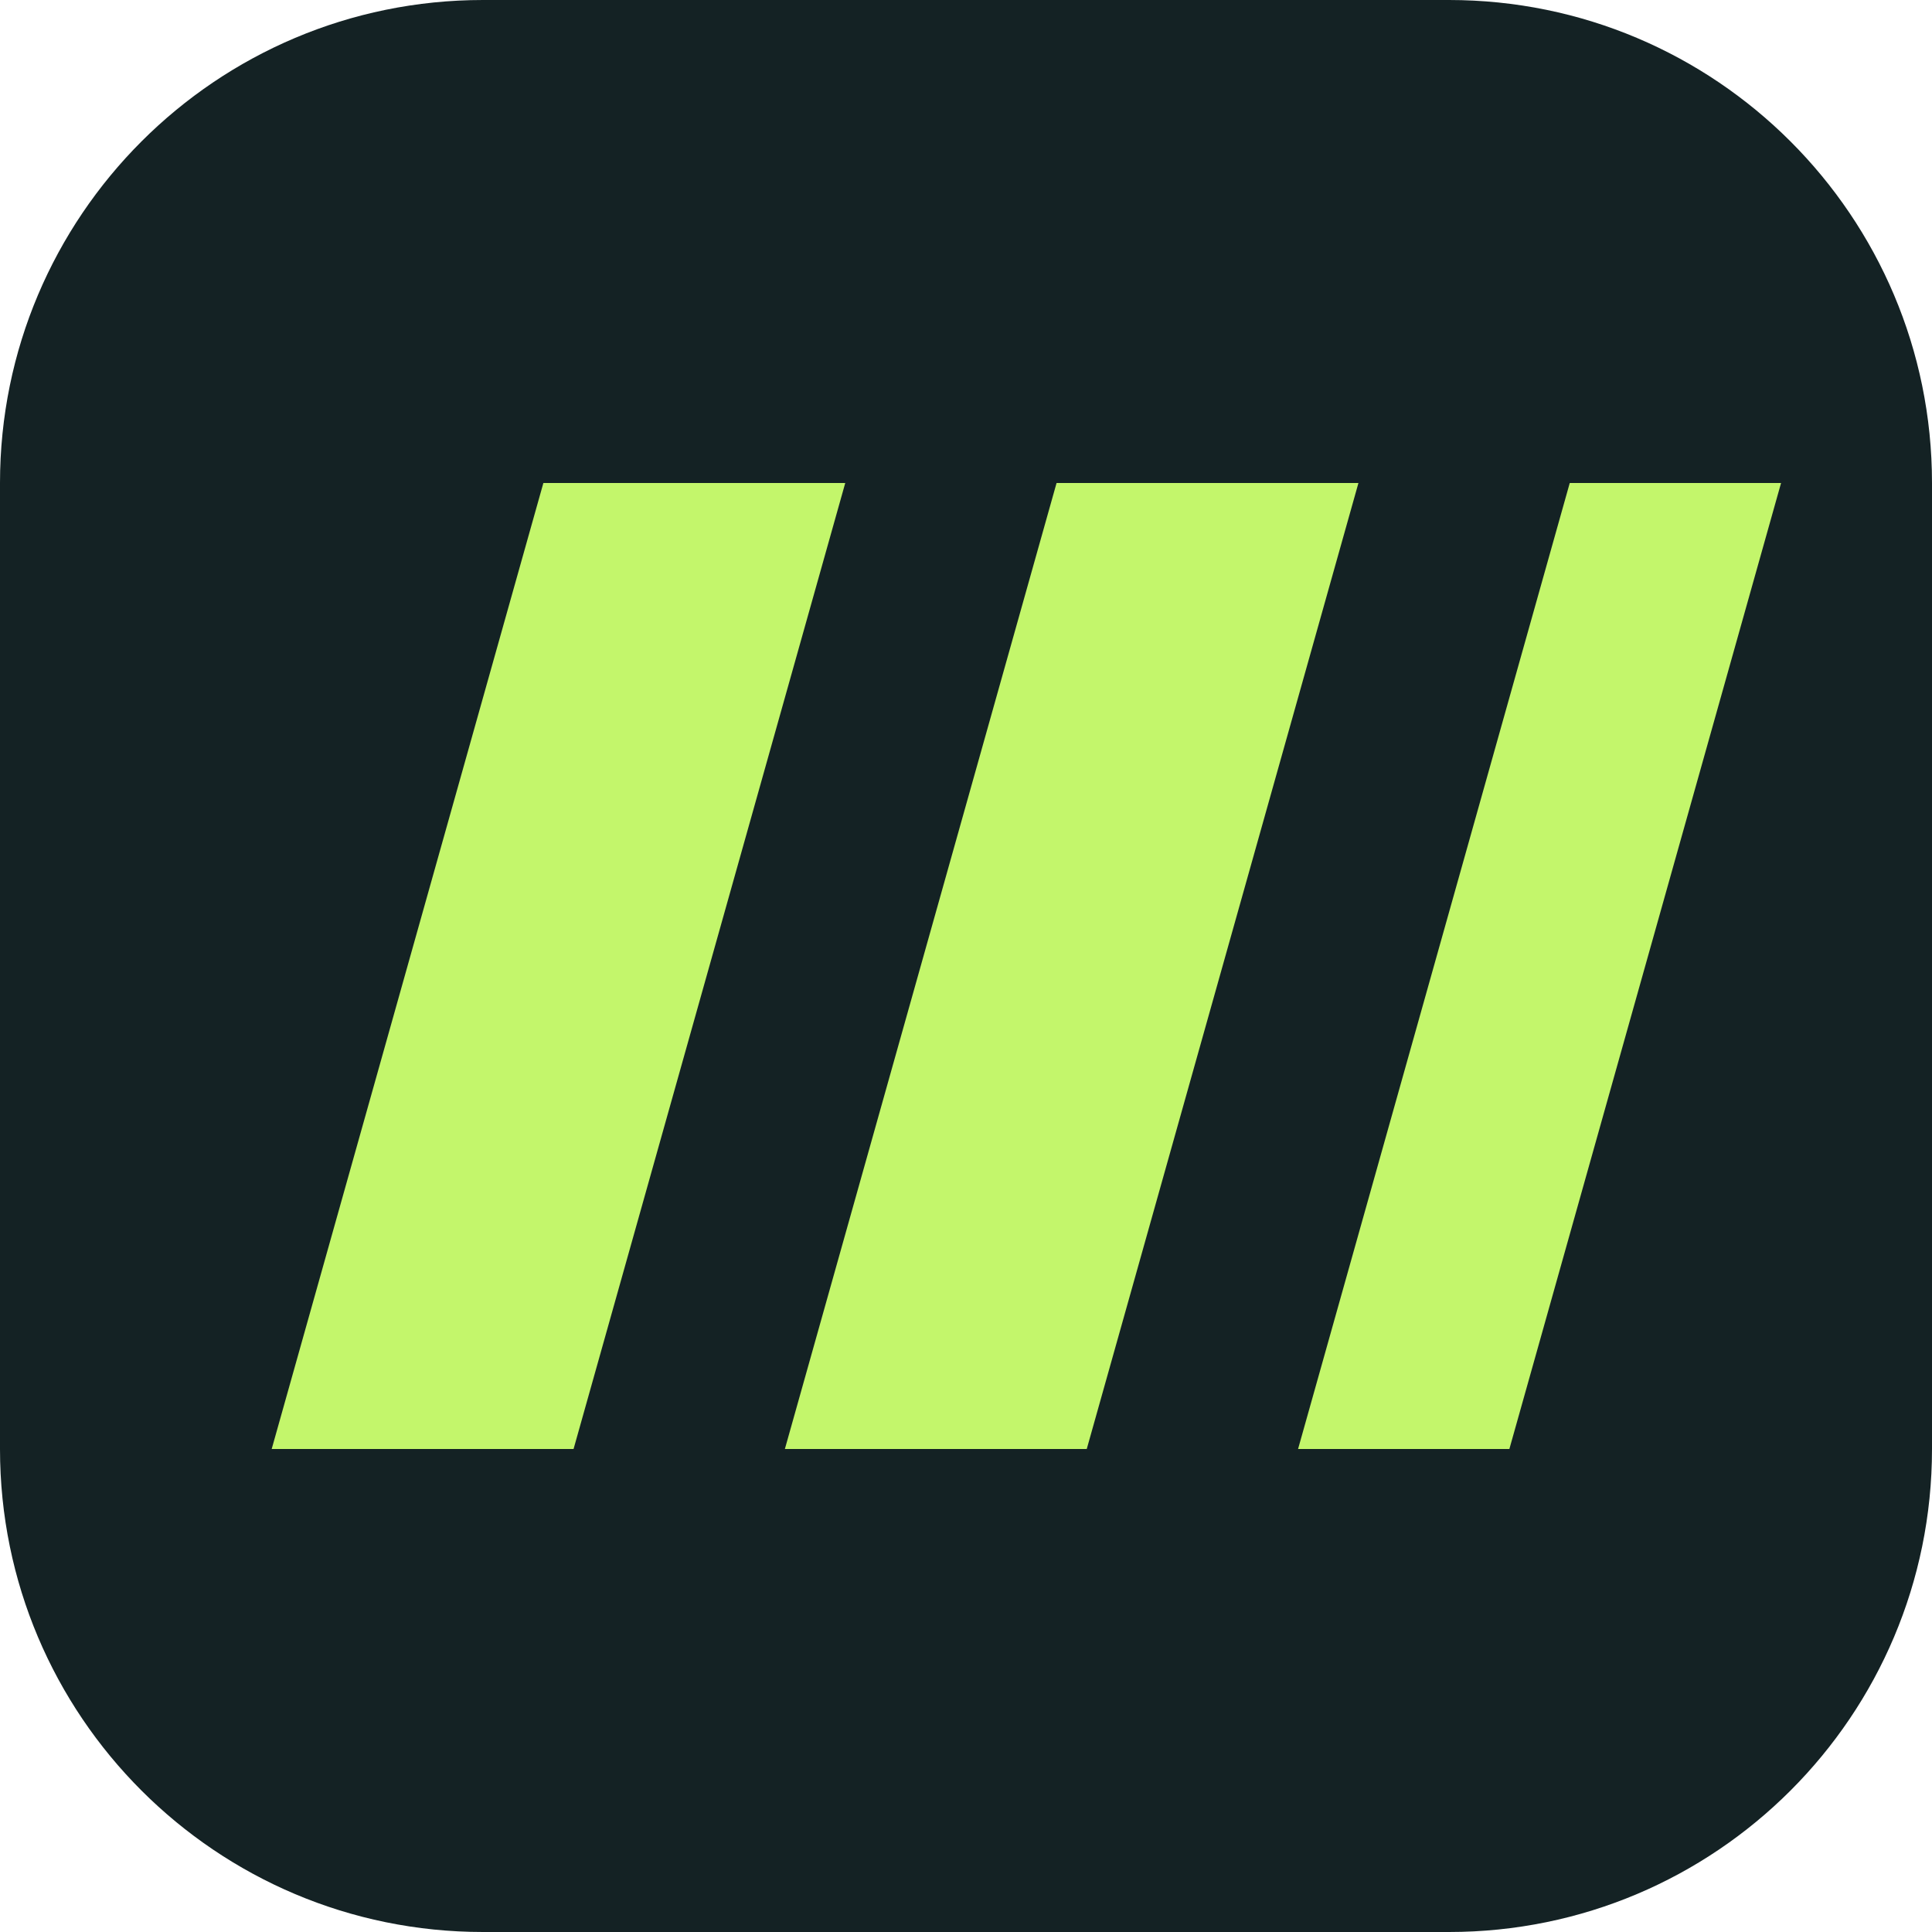
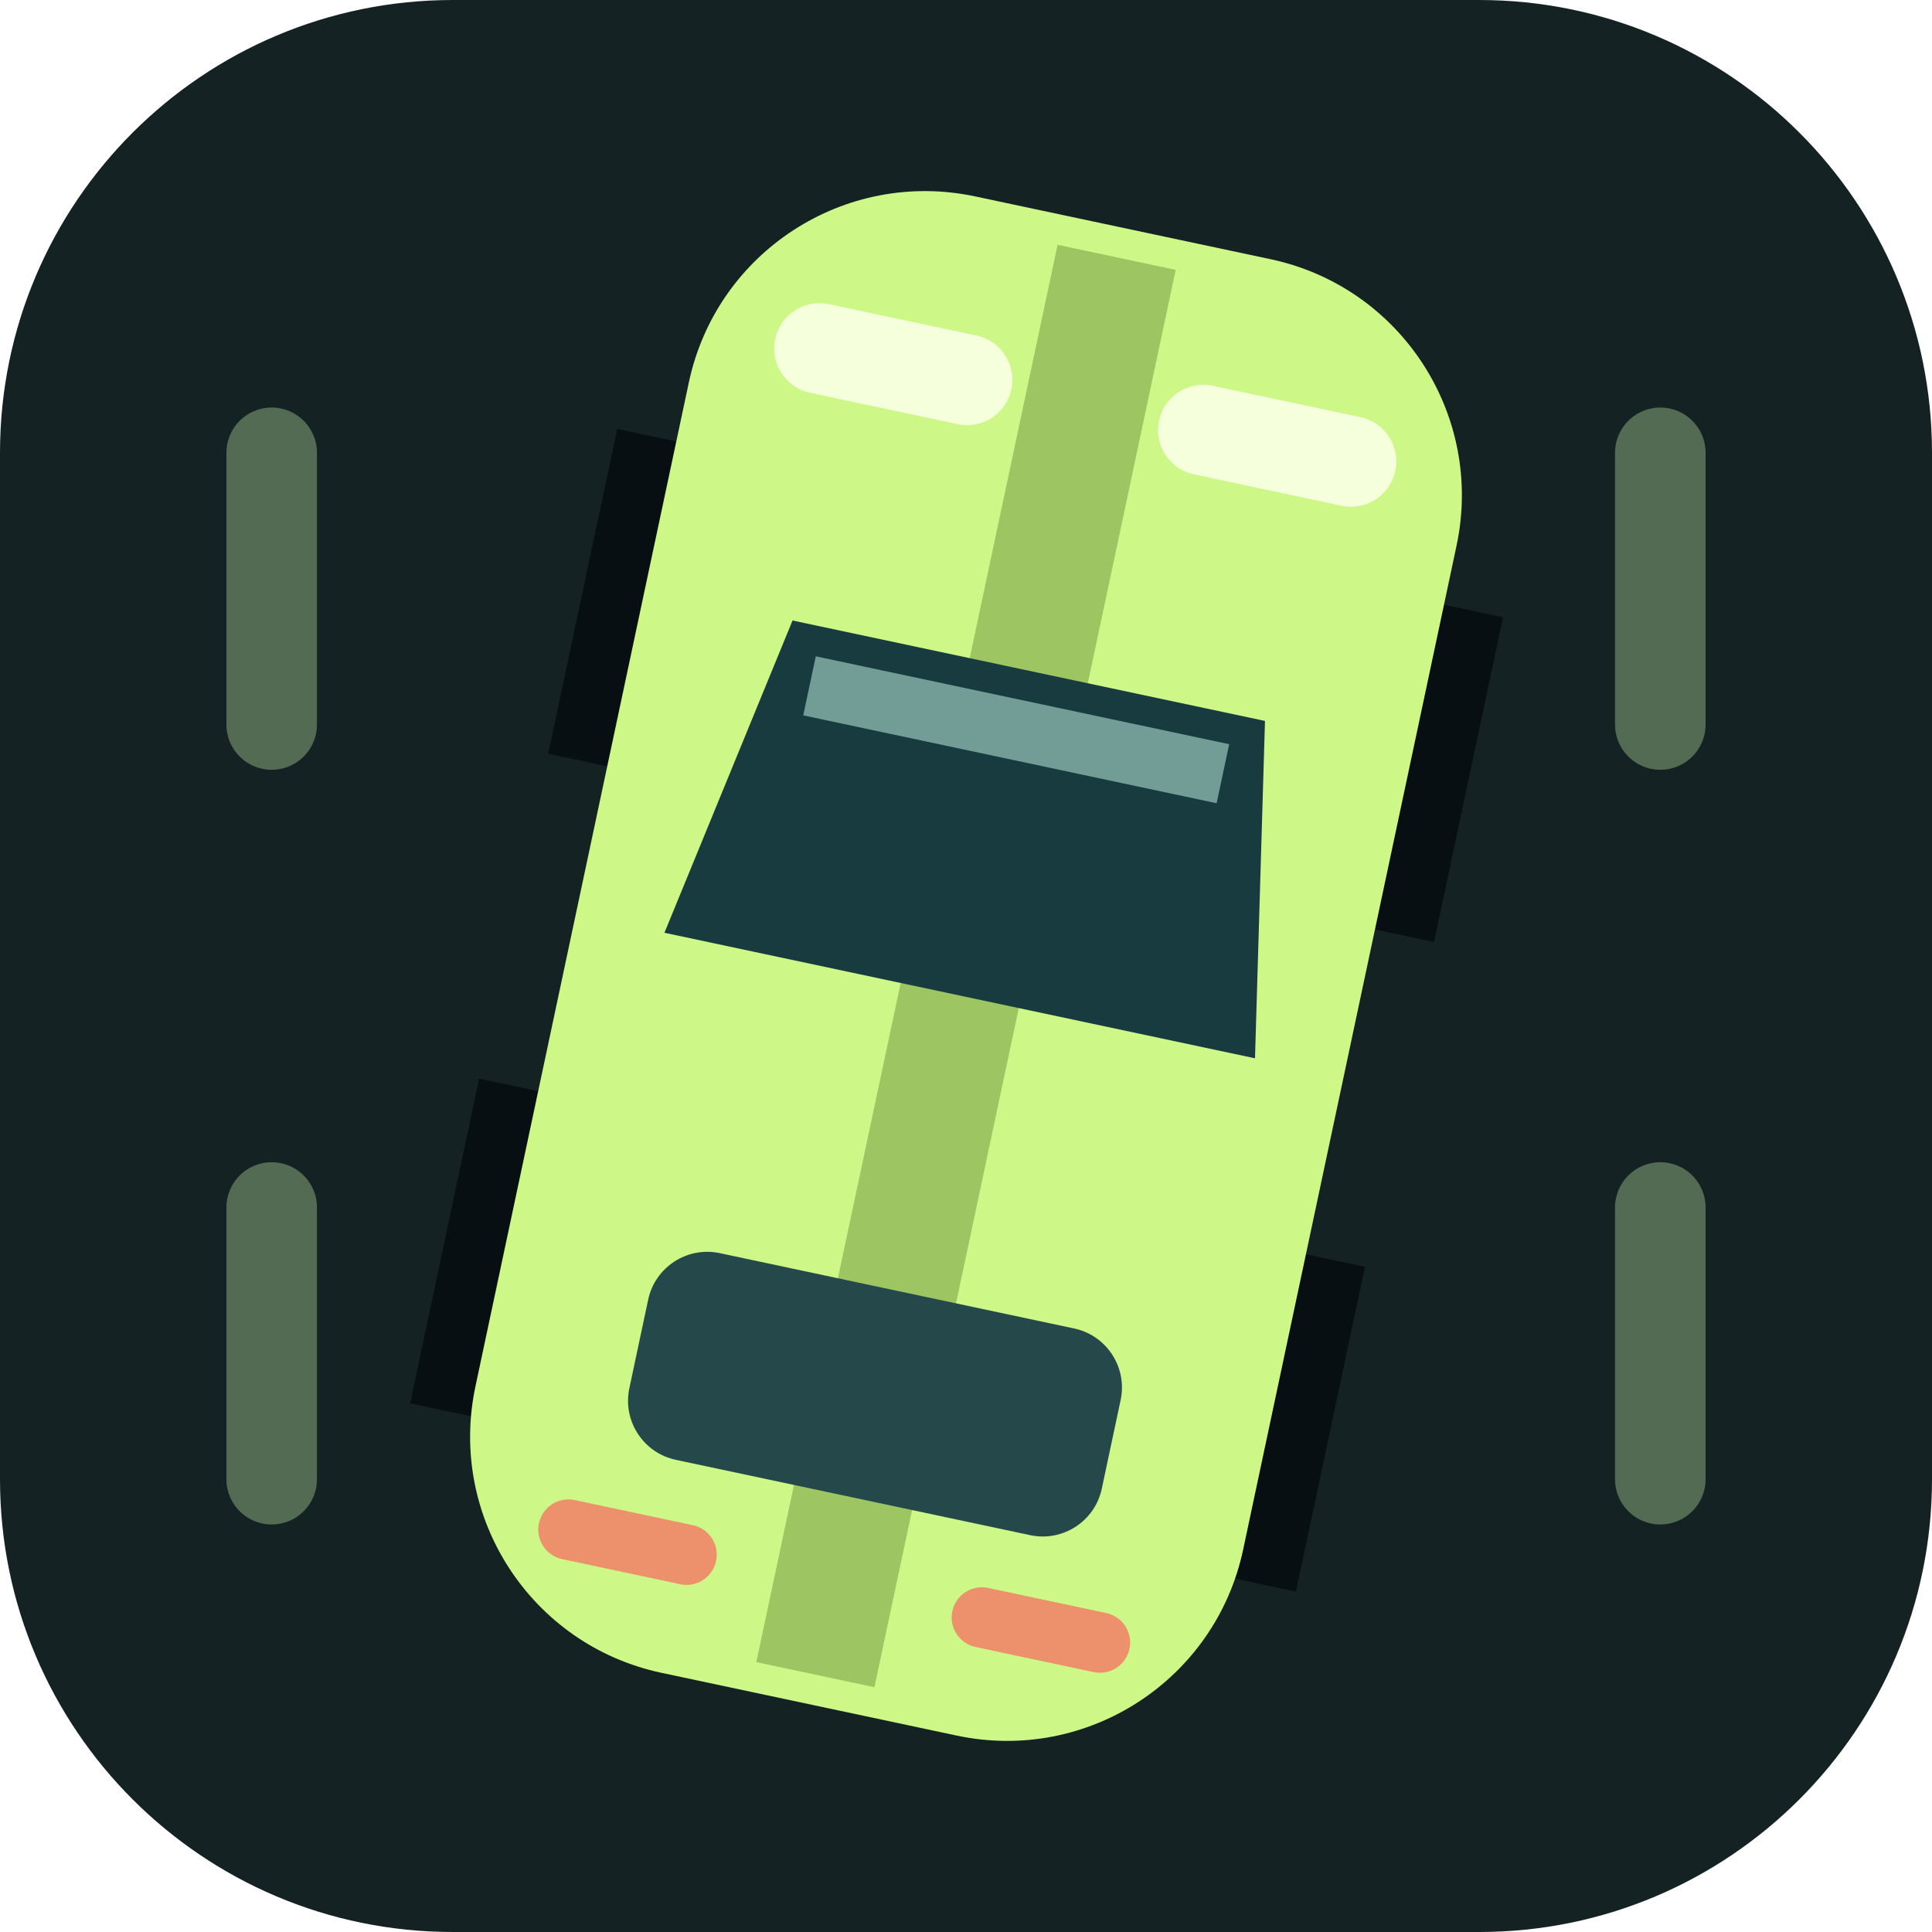
- <svg xmlns="http://www.w3.org/2000/svg" viewBox="0 0 64 64">
-   <rect width="64" height="64" rx="16" fill="#142224" />
-   <path d="m18 16 10 0-9 32H9zm17 0h10L36 48H26zm17 0h7l-9 32h-7z" fill="#c3f66b" />
+ <svg xmlns="http://www.w3.org/2000/svg" viewBox="0 0 64 64" role="img" aria-label="Rally X racing car">
+   <rect width="64" height="64" rx="15" fill="#142224" />
+   <path d="M9 15v9m0 16v9M55 15v9m0 16v9" stroke="#536b53" stroke-width="3" stroke-linecap="round" />
+   <g transform="rotate(12 32 32)">
+     <path d="M17 17h6v11h-6zm24 0h6v11h-6zM17 39h6v11h-6zm24 0h6v11h-6z" fill="#080f12" />
+     <rect x="19" y="7" width="26" height="50" rx="8" fill="#cdf887" />
+     <path d="M30 8h4v48h-4z" fill="#9dc663" />
+     <path d="m24 22 16 0 2 11H22z" fill="#183b40" />
+     <path d="M25 24h14" stroke="#719d96" stroke-width="2" />
+     <rect x="24" y="43" width="16" height="7" rx="2" fill="#25494a" />
+     <path d="M23 13h5m8 0h5" stroke="#f6ffdc" stroke-width="3" stroke-linecap="round" />
+     <path d="M23 53h4m10 0h4" stroke="#ec916b" stroke-width="2" stroke-linecap="round" />
+   </g>
</svg>
